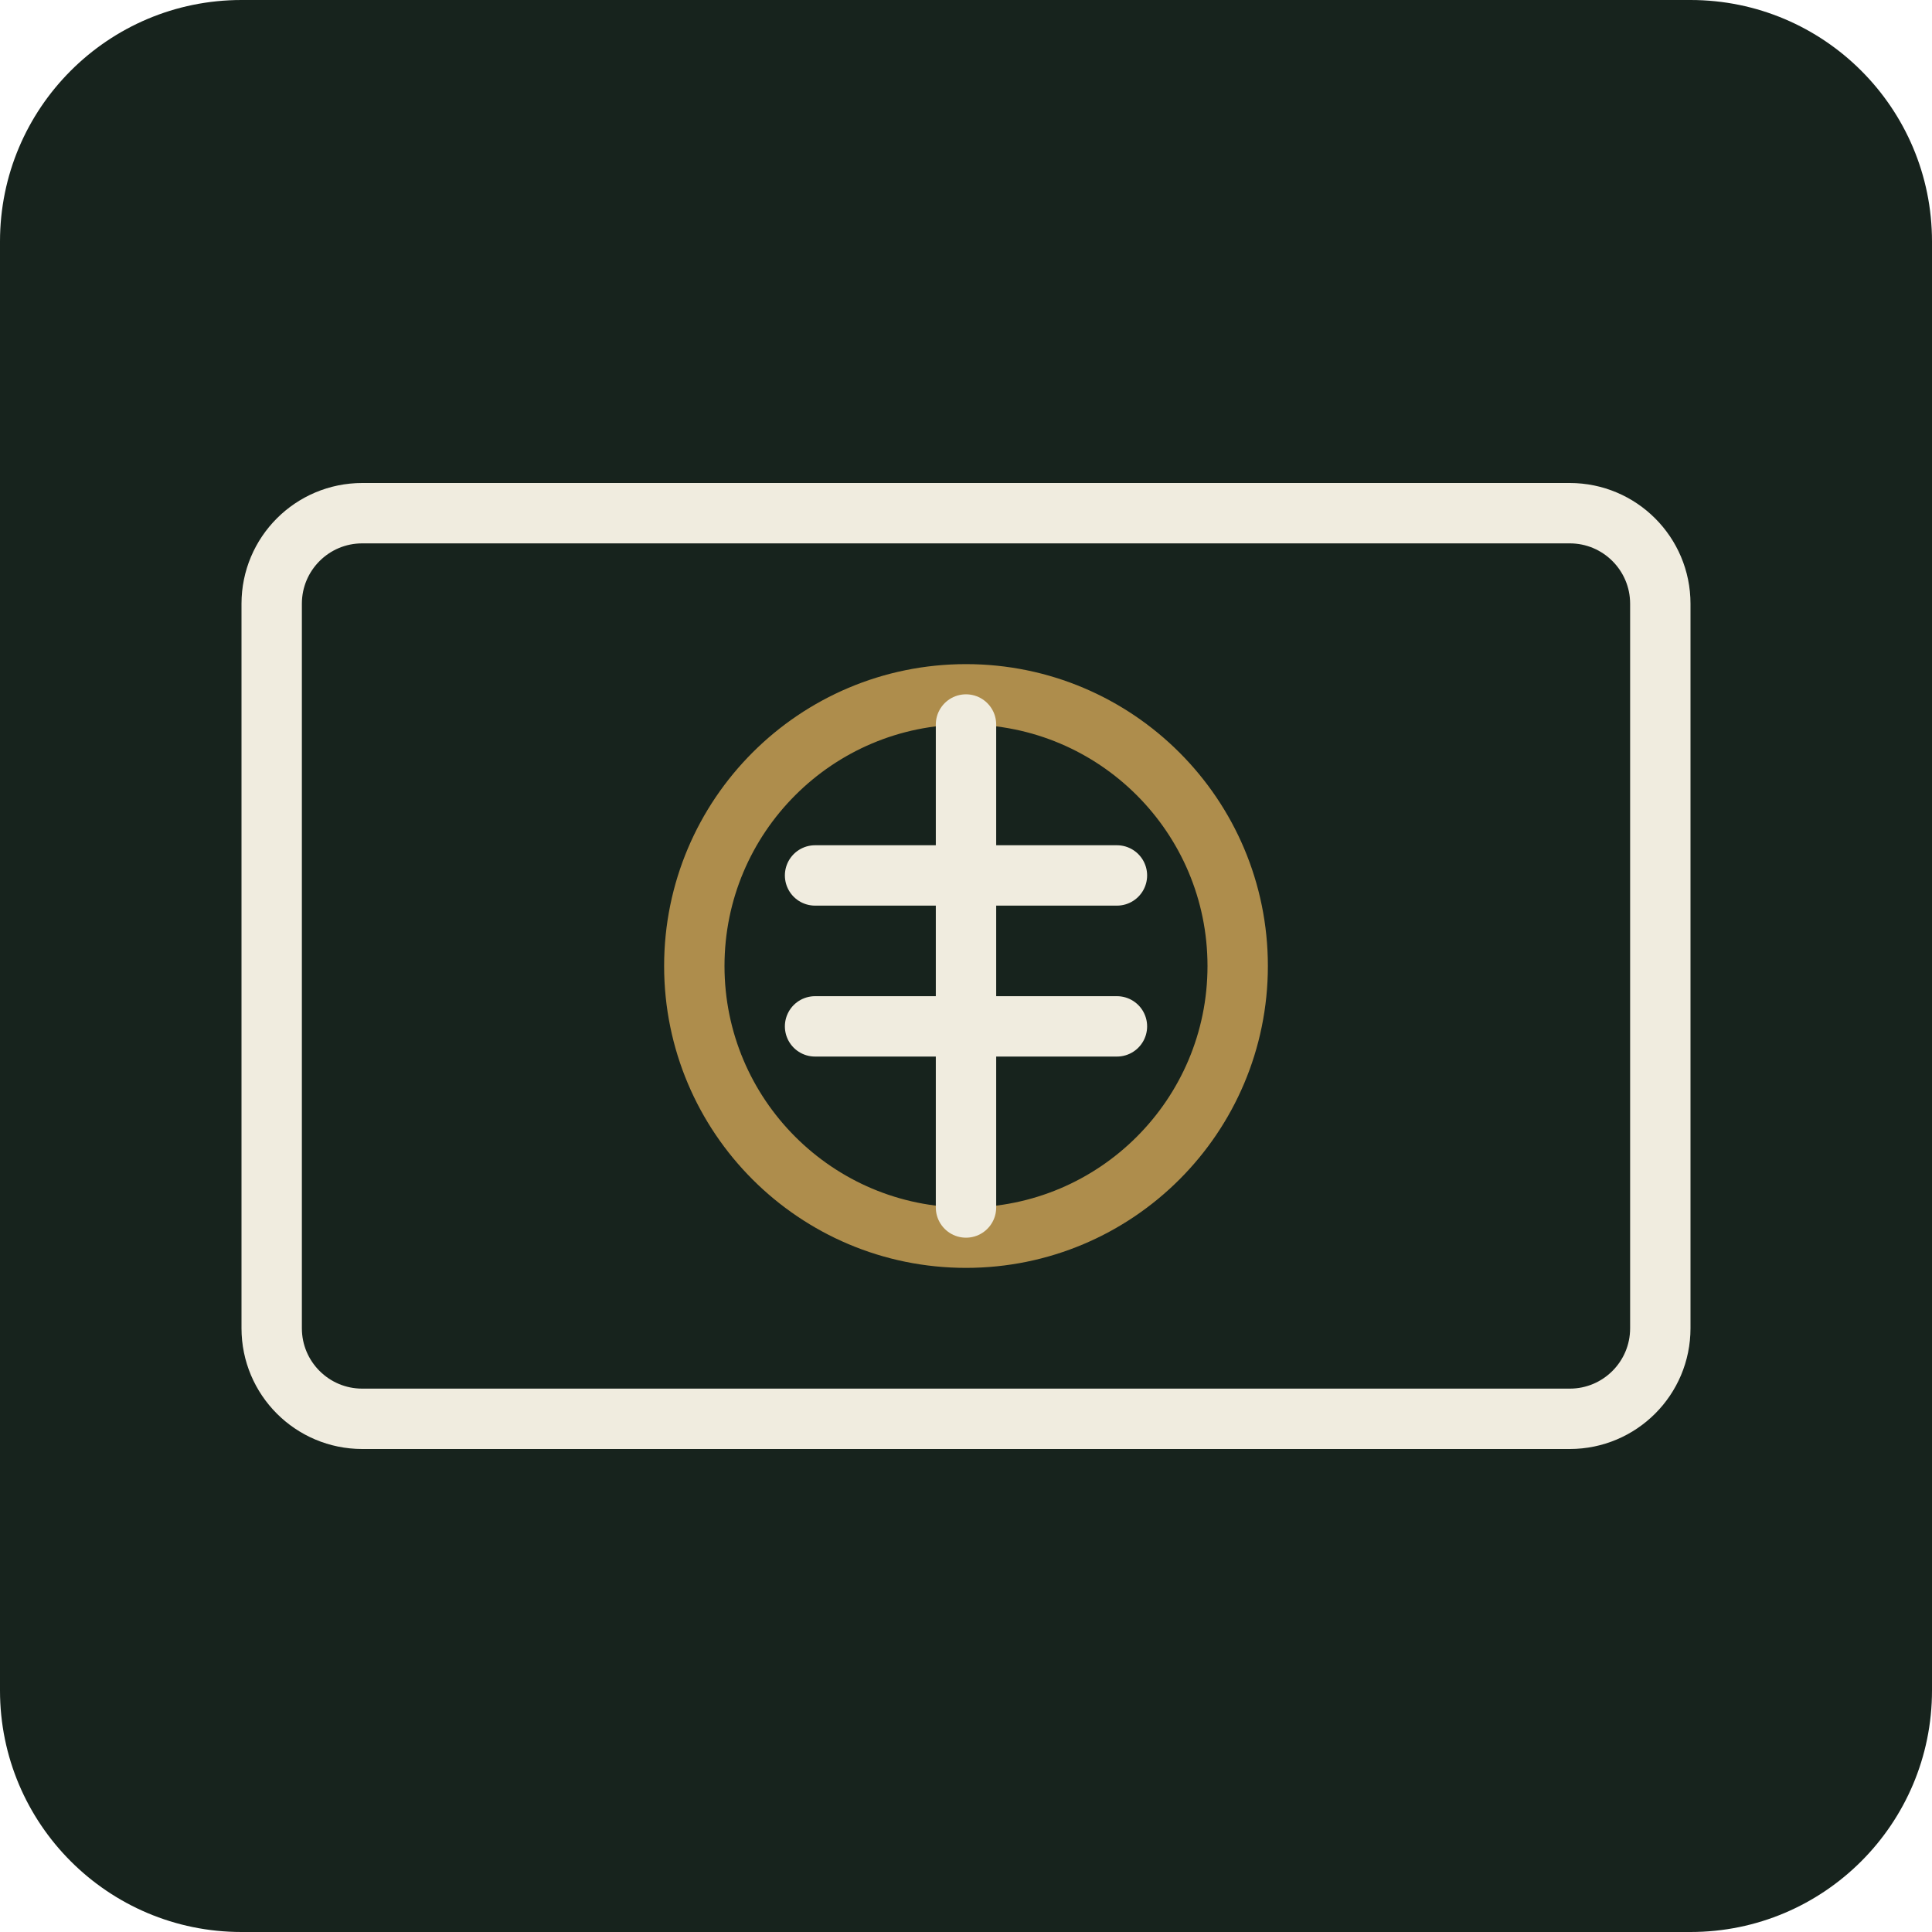
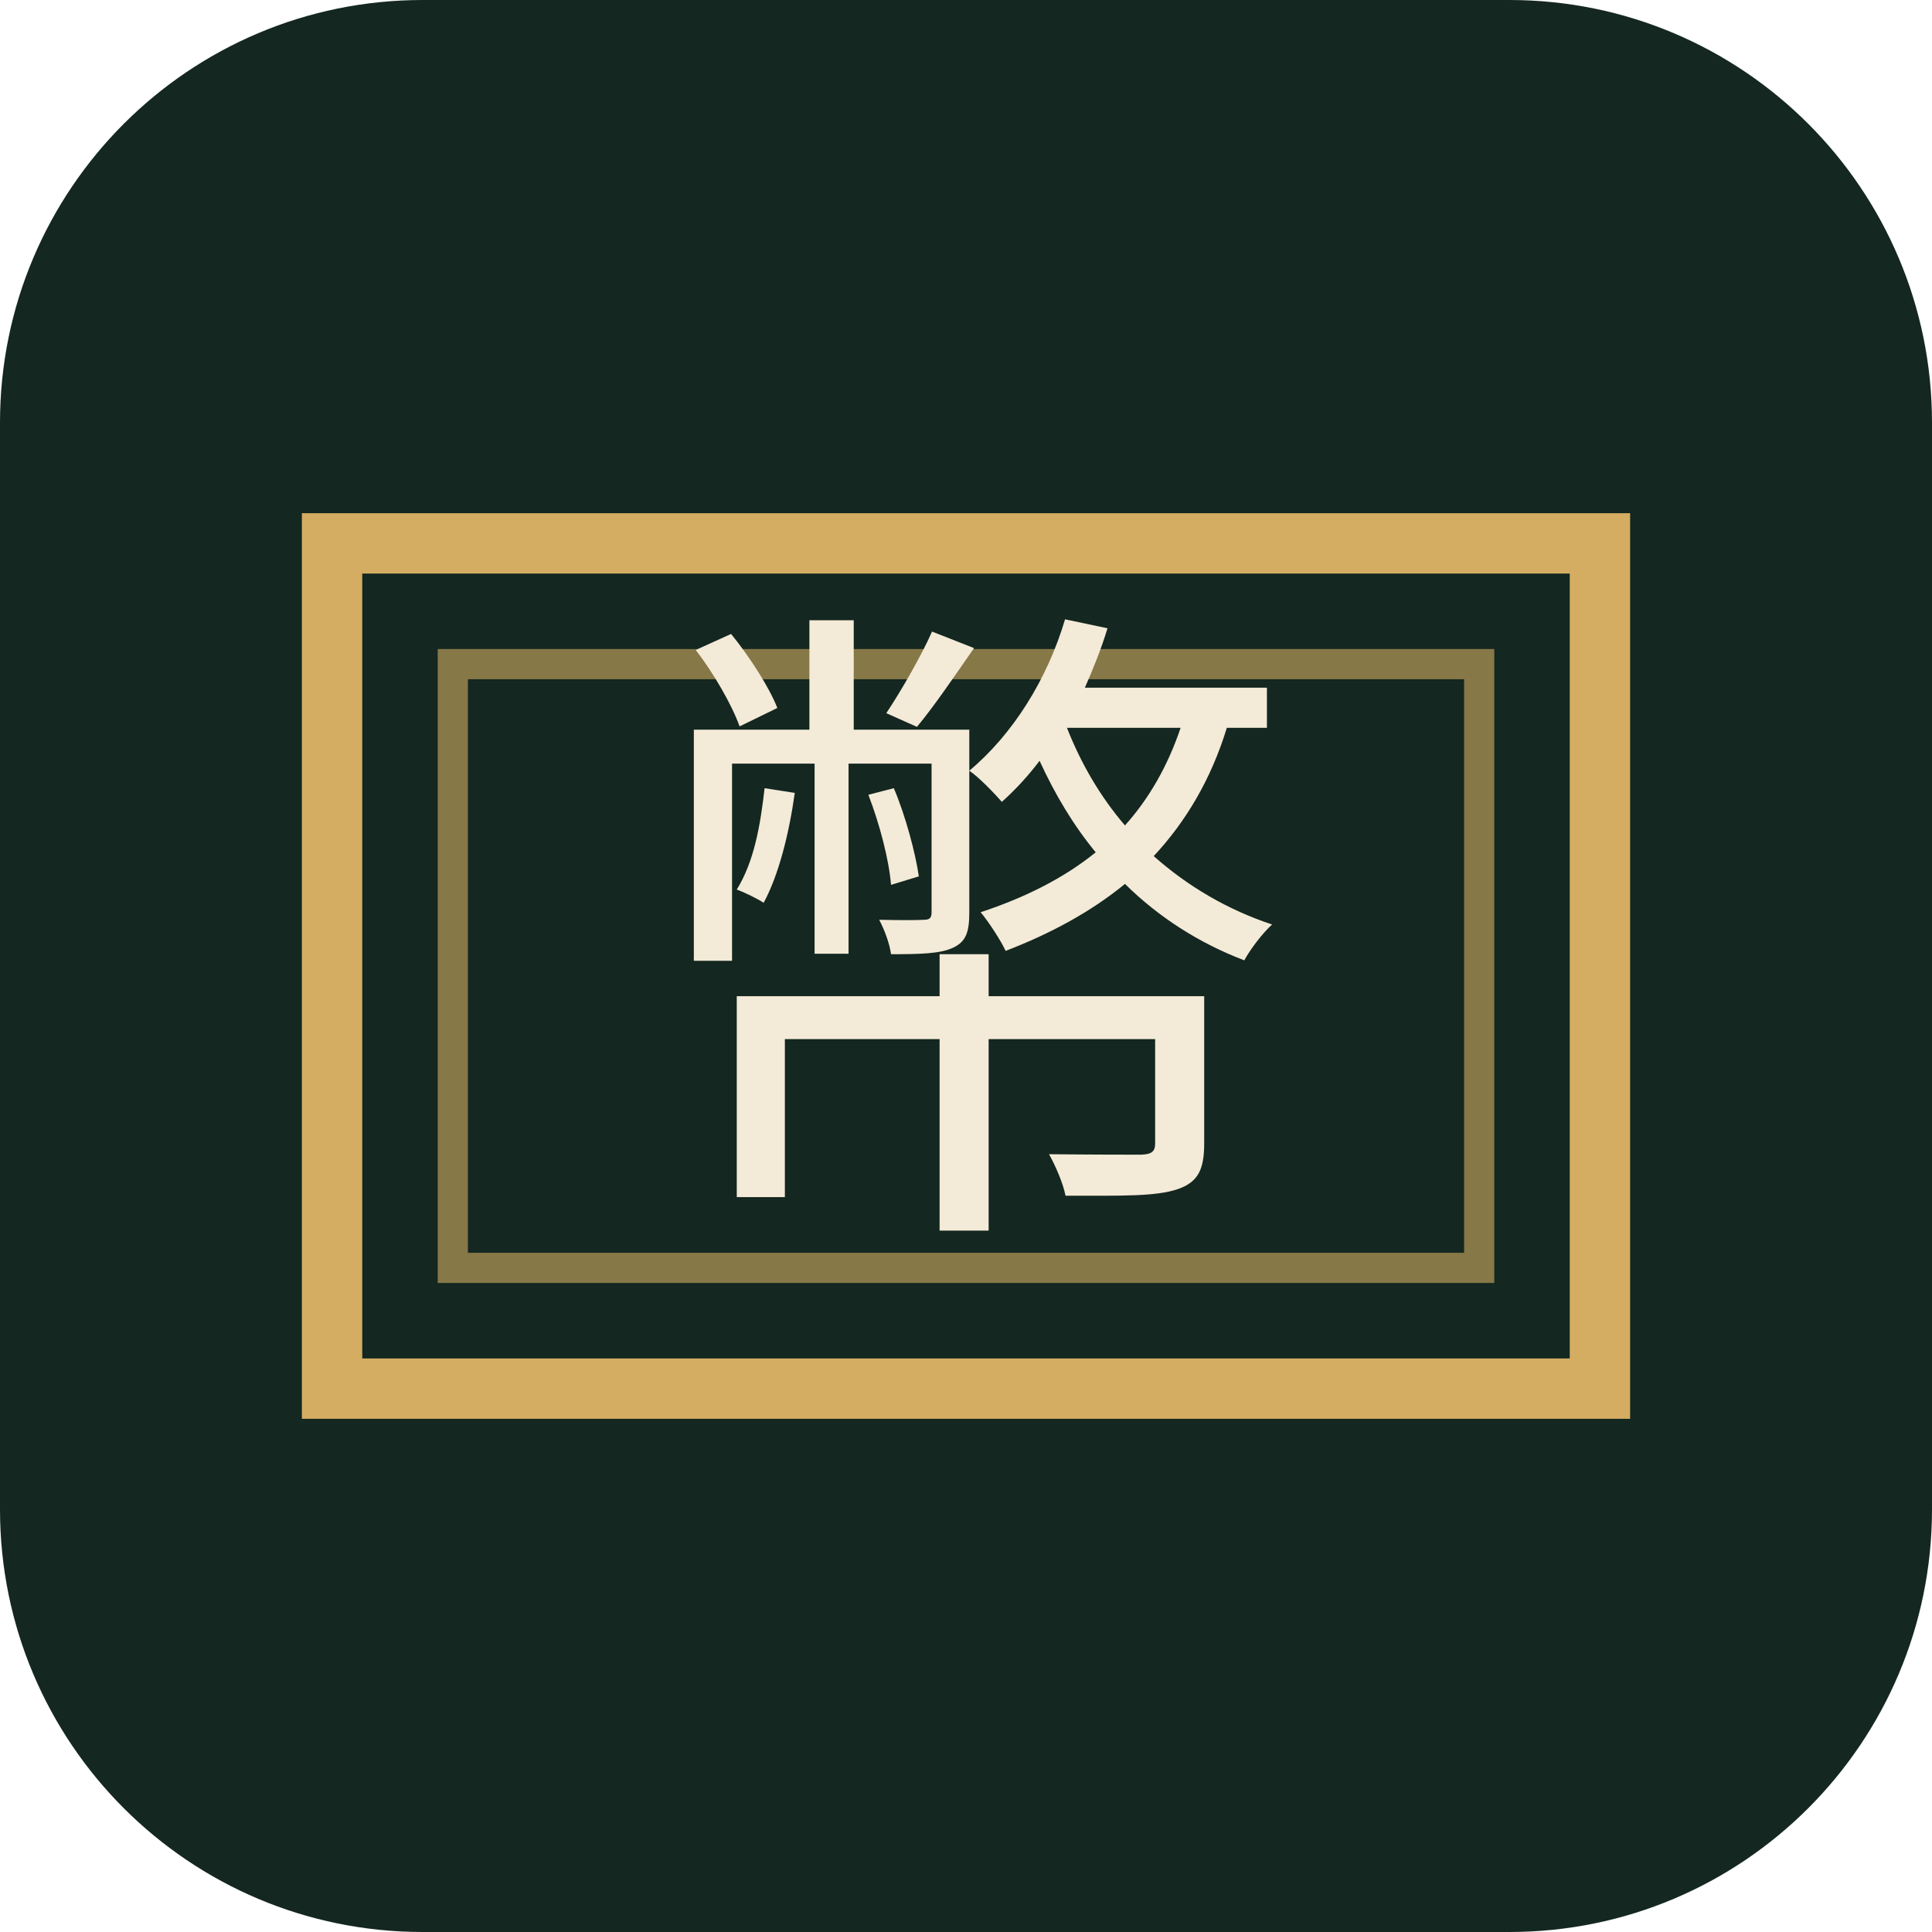
<svg xmlns="http://www.w3.org/2000/svg" viewBox="0 0 64 64">
-   <rect width="64" height="64" rx="8" fill="#17231d" />
-   <rect x="9" y="17" width="46" height="30" rx="3" fill="none" stroke="#f0ecdf" stroke-width="2" />
-   <circle cx="32" cy="32" r="9" fill="none" stroke="#ae8d4c" stroke-width="2" />
-   <path d="M27 29h10M27 34h10M32 24v16" stroke="#f0ecdf" stroke-width="2" stroke-linecap="round" />
+   <rect width="64" height="64" rx="14" fill="#142720" />
+   <path d="M11 18h42v28H11z" fill="none" stroke="#d4ad62" stroke-width="2" />
+   <path d="M15 22h34v20H15z" fill="none" stroke="#d4ad62" stroke-opacity=".6" />
+   <text x="32" y="39" text-anchor="middle" font-size="22" font-family="serif" fill="#f3ead8">幣</text>
</svg>
